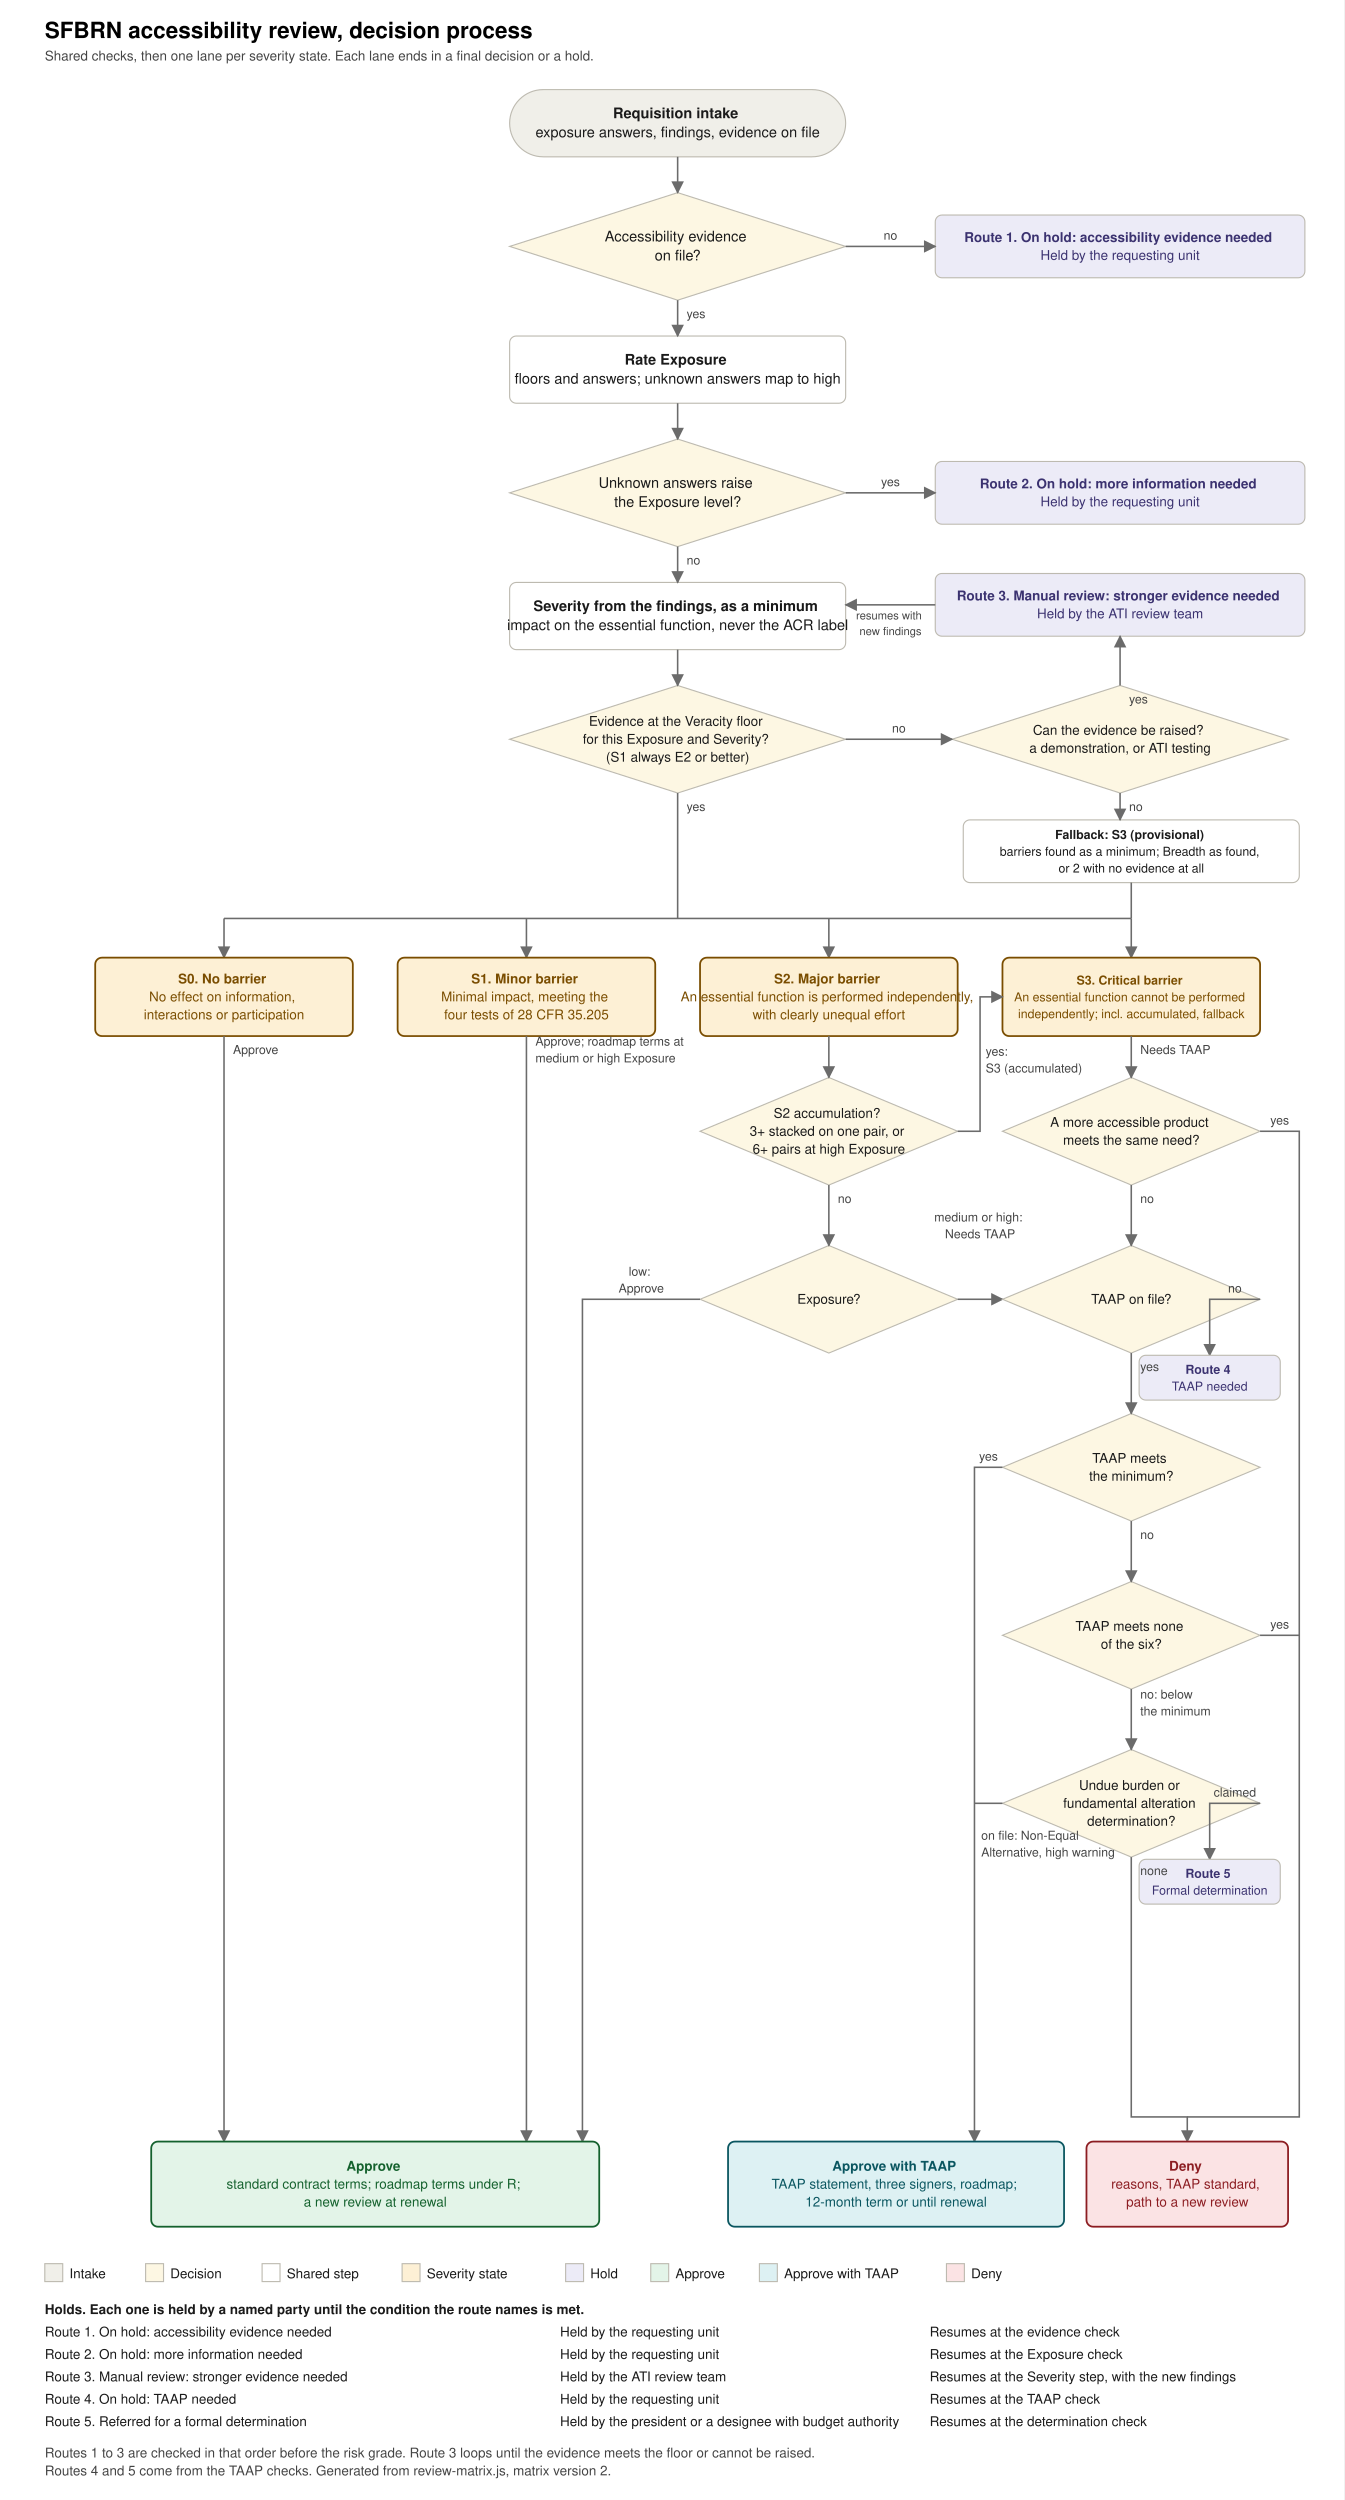
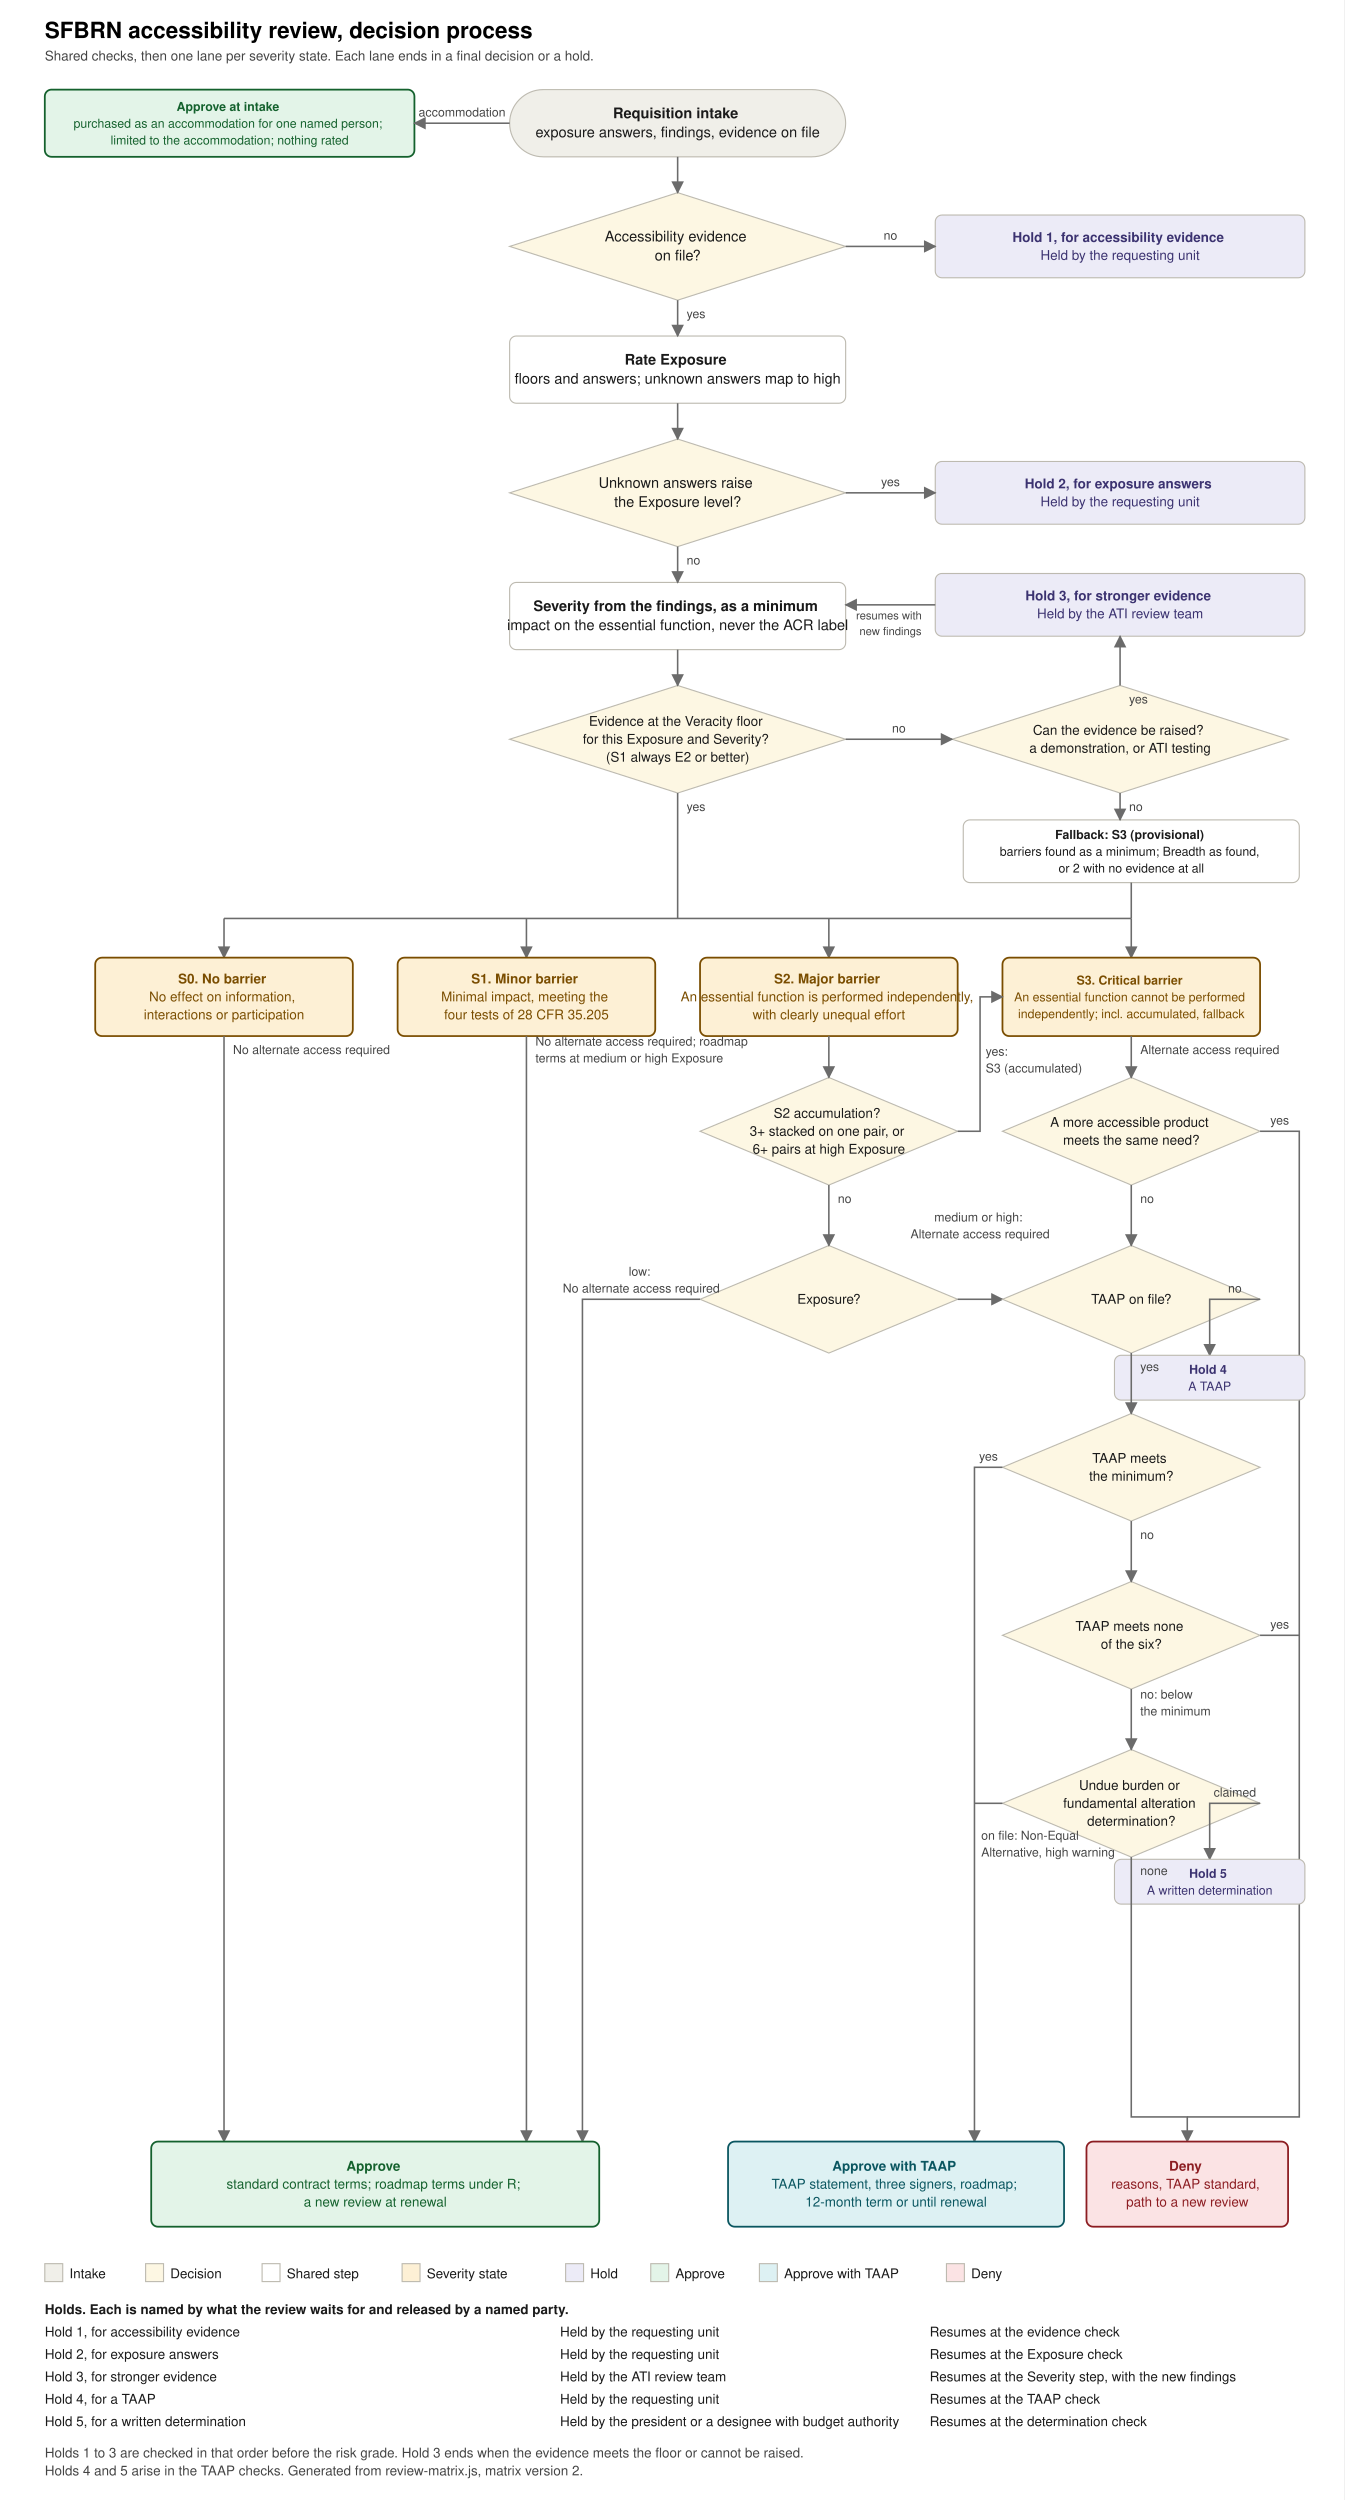
<svg xmlns="http://www.w3.org/2000/svg" viewBox="0 0 1200 2232" width="1200" height="2232" role="img" aria-labelledby="t d" font-family="Segoe UI, system-ui, -apple-system, Helvetica, Arial, sans-serif">
  <defs>
    <marker id="head" viewBox="0 0 10 10" refX="9" refY="5" markerWidth="8" markerHeight="8" orient="auto-start-reverse">
      <path d="M0,0 L10,5 L0,10 z" fill="#6b6b6b" />
    </marker>
  </defs>
  <rect width="1200" height="2232" fill="#ffffff" />
  <text x="40" y="34" font-size="20" font-weight="700">SFBRN accessibility review, decision process</text>
  <text x="40" y="54" font-size="12" fill="#444444">Shared checks, then one lane per severity state. Each lane ends in a final decision or a hold.</text>
  <rect x="455" y="80" width="300" height="60" rx="30" fill="#f0efe9" stroke="#bdbab0" stroke-width="1" />
  <text x="605" y="105.5" text-anchor="middle" font-size="13" fill="#1a1a1a">
    <tspan x="605" dy="0" font-weight="600">Requisition intake</tspan>
    <tspan x="605" dy="17" font-weight="400">exposure answers, findings, evidence on file</tspan>
  </text>
+   <rect x="40" y="80" width="330" height="60" rx="6" fill="#e3f4e8" stroke="#14612d" stroke-width="1.6" />
+   <text x="205" y="99" text-anchor="middle" font-size="11" fill="#14612d">
+     <tspan x="205" dy="0" font-weight="600">Approve at intake</tspan>
+     <tspan x="205" dy="15" font-weight="400">purchased as an accommodation for one named person;</tspan>
+     <tspan x="205" dy="15" font-weight="400">limited to the accommodation; nothing rated</tspan>
+   </text>
+   <path d="M455,110 L370,110" fill="none" stroke="#6b6b6b" stroke-width="1.4" marker-end="url(#head)" />
+   <text x="412.5" y="104" text-anchor="middle" font-size="11" fill="#444444">
+     <tspan x="412.5" dy="0" font-weight="400">accommodation</tspan>
+   </text>
  <polygon points="605,172 755,220 605,268 455,220" fill="#fdf7e3" stroke="#bdbab0" />
  <text x="605" y="215.5" text-anchor="middle" font-size="13" fill="#1a1a1a">
    <tspan x="605" dy="0" font-weight="400">Accessibility evidence</tspan>
    <tspan x="605" dy="17" font-weight="400">on file?</tspan>
  </text>
  <rect x="455" y="300" width="300" height="60" rx="6" fill="#ffffff" stroke="#bdbab0" stroke-width="1" />
  <text x="605" y="325.5" text-anchor="middle" font-size="13" fill="#1a1a1a">
    <tspan x="605" dy="0" font-weight="600">Rate Exposure</tspan>
    <tspan x="605" dy="17" font-weight="400">floors and answers; unknown answers map to high</tspan>
  </text>
  <polygon points="605,392 755,440 605,488 455,440" fill="#fdf7e3" stroke="#bdbab0" />
  <text x="605" y="435.5" text-anchor="middle" font-size="13" fill="#1a1a1a">
    <tspan x="605" dy="0" font-weight="400">Unknown answers raise</tspan>
    <tspan x="605" dy="17" font-weight="400">the Exposure level?</tspan>
  </text>
  <rect x="455" y="520" width="300" height="60" rx="6" fill="#ffffff" stroke="#bdbab0" stroke-width="1" />
  <text x="605" y="545.5" text-anchor="middle" font-size="13" fill="#1a1a1a">
    <tspan x="605" dy="0" font-weight="600">Severity from the findings, as a minimum</tspan>
    <tspan x="605" dy="17" font-weight="400">impact on the essential function, never the ACR label</tspan>
  </text>
  <polygon points="605,612 755,660 605,708 455,660" fill="#fdf7e3" stroke="#bdbab0" />
  <text x="605" y="648" text-anchor="middle" font-size="12" fill="#1a1a1a">
    <tspan x="605" dy="0" font-weight="400">Evidence at the Veracity floor</tspan>
    <tspan x="605" dy="16" font-weight="400">for this Exposure and Severity?</tspan>
    <tspan x="605" dy="16" font-weight="400">(S1 always E2 or better)</tspan>
  </text>
  <rect x="835" y="192" width="330" height="56" rx="6" fill="#ecebf7" stroke="#bdbab0" stroke-width="1" />
  <text x="1000" y="216" text-anchor="middle" font-size="12" fill="#3b3270">
-     <tspan x="1000" dy="0" font-weight="600">Route 1. On hold: accessibility evidence needed</tspan>
+     <tspan x="1000" dy="0" font-weight="600">Hold 1, for accessibility evidence</tspan>
    <tspan x="1000" dy="16" font-weight="400">Held by the requesting unit</tspan>
  </text>
  <rect x="835" y="412" width="330" height="56" rx="6" fill="#ecebf7" stroke="#bdbab0" stroke-width="1" />
  <text x="1000" y="436" text-anchor="middle" font-size="12" fill="#3b3270">
-     <tspan x="1000" dy="0" font-weight="600">Route 2. On hold: more information needed</tspan>
+     <tspan x="1000" dy="0" font-weight="600">Hold 2, for exposure answers</tspan>
    <tspan x="1000" dy="16" font-weight="400">Held by the requesting unit</tspan>
  </text>
  <path d="M605,140 L605,172" fill="none" stroke="#6b6b6b" stroke-width="1.4" marker-end="url(#head)" />
  <path d="M755,220 L835,220" fill="none" stroke="#6b6b6b" stroke-width="1.4" marker-end="url(#head)" />
  <text x="795" y="214" text-anchor="middle" font-size="11" fill="#444444">
    <tspan x="795" dy="0" font-weight="400">no</tspan>
  </text>
  <path d="M605,268 L605,300" fill="none" stroke="#6b6b6b" stroke-width="1.4" marker-end="url(#head)" />
  <text x="613" y="284" text-anchor="start" font-size="11" fill="#444444">
    <tspan x="613" dy="0" font-weight="400">yes</tspan>
  </text>
  <path d="M605,360 L605,392" fill="none" stroke="#6b6b6b" stroke-width="1.4" marker-end="url(#head)" />
  <path d="M755,440 L835,440" fill="none" stroke="#6b6b6b" stroke-width="1.4" marker-end="url(#head)" />
  <text x="795" y="434" text-anchor="middle" font-size="11" fill="#444444">
    <tspan x="795" dy="0" font-weight="400">yes</tspan>
  </text>
  <path d="M605,488 L605,520" fill="none" stroke="#6b6b6b" stroke-width="1.4" marker-end="url(#head)" />
  <text x="613" y="504" text-anchor="start" font-size="11" fill="#444444">
    <tspan x="613" dy="0" font-weight="400">no</tspan>
  </text>
  <path d="M605,580 L605,612" fill="none" stroke="#6b6b6b" stroke-width="1.4" marker-end="url(#head)" />
  <polygon points="1000,612 1150,660 1000,708 850,660" fill="#fdf7e3" stroke="#bdbab0" />
  <text x="1000" y="656" text-anchor="middle" font-size="12" fill="#1a1a1a">
    <tspan x="1000" dy="0" font-weight="400">Can the evidence be raised?</tspan>
    <tspan x="1000" dy="16" font-weight="400">a demonstration, or ATI testing</tspan>
  </text>
  <path d="M755,660 L850,660" fill="none" stroke="#6b6b6b" stroke-width="1.4" marker-end="url(#head)" />
  <text x="802.5" y="654" text-anchor="middle" font-size="11" fill="#444444">
    <tspan x="802.5" dy="0" font-weight="400">no</tspan>
  </text>
  <rect x="835" y="512" width="330" height="56" rx="6" fill="#ecebf7" stroke="#bdbab0" stroke-width="1" />
  <text x="1000" y="536" text-anchor="middle" font-size="12" fill="#3b3270">
-     <tspan x="1000" dy="0" font-weight="600">Route 3. Manual review: stronger evidence needed</tspan>
+     <tspan x="1000" dy="0" font-weight="600">Hold 3, for stronger evidence</tspan>
    <tspan x="1000" dy="16" font-weight="400">Held by the ATI review team</tspan>
  </text>
  <path d="M1000,612 L1000,568" fill="none" stroke="#6b6b6b" stroke-width="1.4" marker-end="url(#head)" />
  <text x="1008" y="628" text-anchor="start" font-size="11" fill="#444444">
    <tspan x="1008" dy="0" font-weight="400">yes</tspan>
  </text>
  <path d="M835,540 L755,540" fill="none" stroke="#6b6b6b" stroke-width="1.4" marker-end="url(#head)" />
  <text x="795" y="553" text-anchor="middle" font-size="10" fill="#444444">
    <tspan x="795" dy="0" font-weight="400">resumes with</tspan>
    <tspan x="795" dy="14" font-weight="400">new findings</tspan>
  </text>
  <rect x="860" y="732" width="300" height="56" rx="6" fill="#ffffff" stroke="#bdbab0" stroke-width="1" />
  <text x="1010" y="749" text-anchor="middle" font-size="11" fill="#1a1a1a">
    <tspan x="1010" dy="0" font-weight="600">Fallback: S3 (provisional)</tspan>
    <tspan x="1010" dy="15" font-weight="400">barriers found as a minimum; Breadth as found,</tspan>
    <tspan x="1010" dy="15" font-weight="400">or 2 with no evidence at all</tspan>
  </text>
  <path d="M1000,708 L1000,732" fill="none" stroke="#6b6b6b" stroke-width="1.4" marker-end="url(#head)" />
  <text x="1008" y="724" text-anchor="start" font-size="11" fill="#444444">
    <tspan x="1008" dy="0" font-weight="400">no</tspan>
  </text>
  <path d="M1010,788 L1010,820" fill="none" stroke="#6b6b6b" stroke-width="1.4" />
  <path d="M605,708 L605,820" fill="none" stroke="#6b6b6b" stroke-width="1.4" />
  <text x="613" y="724" text-anchor="start" font-size="11" fill="#444444">
    <tspan x="613" dy="0" font-weight="400">yes</tspan>
  </text>
  <path d="M200,820 L1010,820" fill="none" stroke="#6b6b6b" stroke-width="1.4" />
  <path d="M200,820 L200,855" fill="none" stroke="#6b6b6b" stroke-width="1.4" marker-end="url(#head)" />
  <path d="M470,820 L470,855" fill="none" stroke="#6b6b6b" stroke-width="1.4" marker-end="url(#head)" />
  <path d="M740,820 L740,855" fill="none" stroke="#6b6b6b" stroke-width="1.4" marker-end="url(#head)" />
  <path d="M1010,820 L1010,855" fill="none" stroke="#6b6b6b" stroke-width="1.4" marker-end="url(#head)" />
  <rect x="85" y="855" width="230" height="70" rx="6" fill="#fdf0d5" stroke="#7a4d00" stroke-width="1.6" />
  <text x="200" y="878" text-anchor="middle" font-size="12" fill="#7a4d00">
    <tspan x="200" dy="0" font-weight="600">S0. No barrier</tspan>
    <tspan x="200" dy="16" font-weight="400">No effect on information,</tspan>
    <tspan x="200" dy="16" font-weight="400">interactions or participation</tspan>
  </text>
  <rect x="355" y="855" width="230" height="70" rx="6" fill="#fdf0d5" stroke="#7a4d00" stroke-width="1.6" />
  <text x="470" y="878" text-anchor="middle" font-size="12" fill="#7a4d00">
    <tspan x="470" dy="0" font-weight="600">S1. Minor barrier</tspan>
    <tspan x="470" dy="16" font-weight="400">Minimal impact, meeting the</tspan>
    <tspan x="470" dy="16" font-weight="400">four tests of 28 CFR 35.205</tspan>
  </text>
  <rect x="625" y="855" width="230" height="70" rx="6" fill="#fdf0d5" stroke="#7a4d00" stroke-width="1.6" />
  <text x="740" y="878" text-anchor="middle" font-size="12" fill="#7a4d00">
    <tspan x="740" dy="0" font-weight="600">S2. Major barrier</tspan>
    <tspan x="740" dy="16" font-weight="400">An essential function is performed independently,</tspan>
    <tspan x="740" dy="16" font-weight="400">with clearly unequal effort</tspan>
  </text>
  <rect x="895" y="855" width="230" height="70" rx="6" fill="#fdf0d5" stroke="#7a4d00" stroke-width="1.6" />
  <text x="1010" y="879" text-anchor="middle" font-size="11" fill="#7a4d00">
    <tspan x="1010" dy="0" font-weight="600">S3. Critical barrier</tspan>
    <tspan x="1010" dy="15" font-weight="400">An essential function cannot be performed</tspan>
    <tspan x="1010" dy="15" font-weight="400">independently; incl. accumulated, fallback</tspan>
  </text>
  <path d="M200,925 L200,1912" fill="none" stroke="#6b6b6b" stroke-width="1.4" marker-end="url(#head)" />
  <text x="208" y="941" text-anchor="start" font-size="11" fill="#444444">
-     <tspan x="208" dy="0" font-weight="400">Approve</tspan>
+     <tspan x="208" dy="0" font-weight="400">No alternate access required</tspan>
  </text>
  <path d="M470,925 L470,1912" fill="none" stroke="#6b6b6b" stroke-width="1.4" marker-end="url(#head)" />
  <text x="478" y="933.5" text-anchor="start" font-size="11" fill="#444444">
-     <tspan x="478" dy="0" font-weight="400">Approve; roadmap terms at</tspan>
-     <tspan x="478" dy="15" font-weight="400">medium or high Exposure</tspan>
+     <tspan x="478" dy="0" font-weight="400">No alternate access required; roadmap</tspan>
+     <tspan x="478" dy="15" font-weight="400">terms at medium or high Exposure</tspan>
  </text>
  <polygon points="740,962 855,1010 740,1058 625,1010" fill="#fdf7e3" stroke="#bdbab0" />
  <text x="740" y="998" text-anchor="middle" font-size="12" fill="#1a1a1a">
    <tspan x="740" dy="0" font-weight="400">S2 accumulation?</tspan>
    <tspan x="740" dy="16" font-weight="400">3+ stacked on one pair, or</tspan>
    <tspan x="740" dy="16" font-weight="400">6+ pairs at high Exposure</tspan>
  </text>
  <path d="M740,925 L740,962" fill="none" stroke="#6b6b6b" stroke-width="1.4" marker-end="url(#head)" />
  <path d="M855,1010 L875,1010 L875,890 L895,890" fill="none" stroke="#6b6b6b" stroke-width="1.4" marker-end="url(#head)" />
  <text x="880" y="942.5" text-anchor="start" font-size="11" fill="#444444">
    <tspan x="880" dy="0" font-weight="400">yes:</tspan>
    <tspan x="880" dy="15" font-weight="400">S3 (accumulated)</tspan>
  </text>
  <polygon points="740,1112 855,1160 740,1208 625,1160" fill="#fdf7e3" stroke="#bdbab0" />
  <text x="740" y="1164" text-anchor="middle" font-size="12" fill="#1a1a1a">
    <tspan x="740" dy="0" font-weight="400">Exposure?</tspan>
  </text>
  <path d="M740,1058 L740,1112" fill="none" stroke="#6b6b6b" stroke-width="1.4" marker-end="url(#head)" />
  <text x="748" y="1074" text-anchor="start" font-size="11" fill="#444444">
    <tspan x="748" dy="0" font-weight="400">no</tspan>
  </text>
  <path d="M625,1160 L520,1160 L520,1912" fill="none" stroke="#6b6b6b" stroke-width="1.4" marker-end="url(#head)" />
  <text x="572.5" y="1139" text-anchor="middle" font-size="11" fill="#444444">
    <tspan x="572.5" dy="0" font-weight="400">low:</tspan>
-     <tspan x="572.5" dy="15" font-weight="400">Approve</tspan>
+     <tspan x="572.5" dy="15" font-weight="400">No alternate access required</tspan>
  </text>
  <path d="M855,1160 L895,1160" fill="none" stroke="#6b6b6b" stroke-width="1.4" marker-end="url(#head)" />
  <text x="875" y="1090.5" text-anchor="middle" font-size="11" fill="#444444">
    <tspan x="875" dy="0" font-weight="400">medium or high:</tspan>
-     <tspan x="875" dy="15" font-weight="400">Needs TAAP</tspan>
+     <tspan x="875" dy="15" font-weight="400">Alternate access required</tspan>
  </text>
  <polygon points="1010,962 1125,1010 1010,1058 895,1010" fill="#fdf7e3" stroke="#bdbab0" />
  <text x="1010" y="1006" text-anchor="middle" font-size="12" fill="#1a1a1a">
    <tspan x="1010" dy="0" font-weight="400">A more accessible product</tspan>
    <tspan x="1010" dy="16" font-weight="400">meets the same need?</tspan>
  </text>
  <path d="M1010,925 L1010,962" fill="none" stroke="#6b6b6b" stroke-width="1.4" marker-end="url(#head)" />
  <text x="1018" y="941" text-anchor="start" font-size="11" fill="#444444">
-     <tspan x="1018" dy="0" font-weight="400">Needs TAAP</tspan>
+     <tspan x="1018" dy="0" font-weight="400">Alternate access required</tspan>
  </text>
  <path d="M1125,1010 L1160,1010 L1160,1890 L1060,1890" fill="none" stroke="#6b6b6b" stroke-width="1.4" />
  <text x="1142.5" y="1004" text-anchor="middle" font-size="11" fill="#444444">
    <tspan x="1142.5" dy="0" font-weight="400">yes</tspan>
  </text>
  <polygon points="1010,1112 1125,1160 1010,1208 895,1160" fill="#fdf7e3" stroke="#bdbab0" />
  <text x="1010" y="1164" text-anchor="middle" font-size="12" fill="#1a1a1a">
    <tspan x="1010" dy="0" font-weight="400">TAAP on file?</tspan>
  </text>
  <path d="M1010,1058 L1010,1112" fill="none" stroke="#6b6b6b" stroke-width="1.4" marker-end="url(#head)" />
  <text x="1018" y="1074" text-anchor="start" font-size="11" fill="#444444">
    <tspan x="1018" dy="0" font-weight="400">no</tspan>
  </text>
  <path d="M1125,1160 L1080,1160 L1080,1210" fill="none" stroke="#6b6b6b" stroke-width="1.4" marker-end="url(#head)" />
  <text x="1102.5" y="1154" text-anchor="middle" font-size="11" fill="#444444">
    <tspan x="1102.5" dy="0" font-weight="400">no</tspan>
  </text>
-   <rect x="1017" y="1210" width="126" height="40" rx="6" fill="#ecebf7" stroke="#bdbab0" stroke-width="1" />
+   <rect x="995" y="1210" width="170" height="40" rx="6" fill="#ecebf7" stroke="#bdbab0" stroke-width="1" />
  <text x="1080" y="1226.5" text-anchor="middle" font-size="11" fill="#3b3270">
-     <tspan x="1080" dy="0" font-weight="600">Route 4</tspan>
-     <tspan x="1080" dy="15" font-weight="400">TAAP needed</tspan>
+     <tspan x="1080" dy="0" font-weight="600">Hold 4</tspan>
+     <tspan x="1080" dy="15" font-weight="400">A TAAP</tspan>
  </text>
  <polygon points="1010,1262 1125,1310 1010,1358 895,1310" fill="#fdf7e3" stroke="#bdbab0" />
  <text x="1010" y="1306" text-anchor="middle" font-size="12" fill="#1a1a1a">
    <tspan x="1010" dy="0" font-weight="400">TAAP meets</tspan>
    <tspan x="1010" dy="16" font-weight="400">the minimum?</tspan>
  </text>
  <path d="M1010,1208 L1010,1262" fill="none" stroke="#6b6b6b" stroke-width="1.4" marker-end="url(#head)" />
  <text x="1018" y="1224" text-anchor="start" font-size="11" fill="#444444">
    <tspan x="1018" dy="0" font-weight="400">yes</tspan>
  </text>
  <path d="M895,1310 L870,1310 L870,1912" fill="none" stroke="#6b6b6b" stroke-width="1.4" marker-end="url(#head)" />
  <text x="882.5" y="1304" text-anchor="middle" font-size="11" fill="#444444">
    <tspan x="882.5" dy="0" font-weight="400">yes</tspan>
  </text>
  <polygon points="1010,1412 1125,1460 1010,1508 895,1460" fill="#fdf7e3" stroke="#bdbab0" />
  <text x="1010" y="1456" text-anchor="middle" font-size="12" fill="#1a1a1a">
    <tspan x="1010" dy="0" font-weight="400">TAAP meets none</tspan>
    <tspan x="1010" dy="16" font-weight="400">of the six?</tspan>
  </text>
  <path d="M1010,1358 L1010,1412" fill="none" stroke="#6b6b6b" stroke-width="1.4" marker-end="url(#head)" />
  <text x="1018" y="1374" text-anchor="start" font-size="11" fill="#444444">
    <tspan x="1018" dy="0" font-weight="400">no</tspan>
  </text>
  <path d="M1125,1460 L1160,1460" fill="none" stroke="#6b6b6b" stroke-width="1.4" />
  <text x="1142.5" y="1454" text-anchor="middle" font-size="11" fill="#444444">
    <tspan x="1142.5" dy="0" font-weight="400">yes</tspan>
  </text>
  <polygon points="1010,1562 1125,1610 1010,1658 895,1610" fill="#fdf7e3" stroke="#bdbab0" />
  <text x="1010" y="1598" text-anchor="middle" font-size="12" fill="#1a1a1a">
    <tspan x="1010" dy="0" font-weight="400">Undue burden or</tspan>
    <tspan x="1010" dy="16" font-weight="400">fundamental alteration</tspan>
    <tspan x="1010" dy="16" font-weight="400">determination?</tspan>
  </text>
  <path d="M1010,1508 L1010,1562" fill="none" stroke="#6b6b6b" stroke-width="1.4" marker-end="url(#head)" />
  <text x="1018" y="1516.5" text-anchor="start" font-size="11" fill="#444444">
    <tspan x="1018" dy="0" font-weight="400">no: below</tspan>
    <tspan x="1018" dy="15" font-weight="400">the minimum</tspan>
  </text>
  <path d="M895,1610 L870,1610" fill="none" stroke="#6b6b6b" stroke-width="1.4" />
  <text x="876" y="1642.5" text-anchor="start" font-size="11" fill="#444444">
    <tspan x="876" dy="0" font-weight="400">on file: Non-Equal</tspan>
    <tspan x="876" dy="15" font-weight="400">Alternative, high warning</tspan>
  </text>
  <path d="M1125,1610 L1080,1610 L1080,1660" fill="none" stroke="#6b6b6b" stroke-width="1.4" marker-end="url(#head)" />
  <text x="1102.5" y="1604" text-anchor="middle" font-size="11" fill="#444444">
    <tspan x="1102.5" dy="0" font-weight="400">claimed</tspan>
  </text>
-   <rect x="1017" y="1660" width="126" height="40" rx="6" fill="#ecebf7" stroke="#bdbab0" stroke-width="1" />
+   <rect x="995" y="1660" width="170" height="40" rx="6" fill="#ecebf7" stroke="#bdbab0" stroke-width="1" />
  <text x="1080" y="1676.5" text-anchor="middle" font-size="11" fill="#3b3270">
-     <tspan x="1080" dy="0" font-weight="600">Route 5</tspan>
-     <tspan x="1080" dy="15" font-weight="400">Formal determination</tspan>
+     <tspan x="1080" dy="0" font-weight="600">Hold 5</tspan>
+     <tspan x="1080" dy="15" font-weight="400">A written determination</tspan>
  </text>
  <path d="M1010,1658 L1010,1890 L1060,1890 L1060,1912" fill="none" stroke="#6b6b6b" stroke-width="1.4" marker-end="url(#head)" />
  <text x="1018" y="1674" text-anchor="start" font-size="11" fill="#444444">
    <tspan x="1018" dy="0" font-weight="400">none</tspan>
  </text>
  <rect x="135" y="1912" width="400" height="76" rx="6" fill="#e3f4e8" stroke="#14612d" stroke-width="1.6" />
  <text x="335" y="1938" text-anchor="middle" font-size="12" fill="#14612d">
    <tspan x="335" dy="0" font-weight="600">Approve</tspan>
    <tspan x="335" dy="16" font-weight="400">standard contract terms; roadmap terms under R;</tspan>
    <tspan x="335" dy="16" font-weight="400">a new review at renewal</tspan>
  </text>
  <rect x="650" y="1912" width="300" height="76" rx="6" fill="#ddf1f3" stroke="#0a5660" stroke-width="1.6" />
  <text x="800" y="1938" text-anchor="middle" font-size="12" fill="#0a5660">
    <tspan x="800" dy="0" font-weight="600">Approve with TAAP</tspan>
    <tspan x="800" dy="16" font-weight="400">TAAP statement, three signers, roadmap;</tspan>
    <tspan x="800" dy="16" font-weight="400">12-month term or until renewal</tspan>
  </text>
  <rect x="970" y="1912" width="180" height="76" rx="6" fill="#fbe3e4" stroke="#8c1d22" stroke-width="1.6" />
  <text x="1060" y="1938" text-anchor="middle" font-size="12" fill="#8c1d22">
    <tspan x="1060" dy="0" font-weight="600">Deny</tspan>
    <tspan x="1060" dy="16" font-weight="400">reasons, TAAP standard,</tspan>
    <tspan x="1060" dy="16" font-weight="400">path to a new review</tspan>
  </text>
  <rect x="40" y="2021" width="16" height="16" fill="#f0efe9" stroke="#bdbab0" />
  <text x="62" y="2034" text-anchor="start" font-size="12" fill="#1a1a1a">
    <tspan x="62" dy="0" font-weight="400">Intake</tspan>
  </text>
  <rect x="130" y="2021" width="16" height="16" fill="#fdf7e3" stroke="#bdbab0" />
  <text x="152" y="2034" text-anchor="start" font-size="12" fill="#1a1a1a">
    <tspan x="152" dy="0" font-weight="400">Decision</tspan>
  </text>
  <rect x="234" y="2021" width="16" height="16" fill="#ffffff" stroke="#bdbab0" />
  <text x="256" y="2034" text-anchor="start" font-size="12" fill="#1a1a1a">
    <tspan x="256" dy="0" font-weight="400">Shared step</tspan>
  </text>
  <rect x="359" y="2021" width="16" height="16" fill="#fdf0d5" stroke="#bdbab0" />
  <text x="381" y="2034" text-anchor="start" font-size="12" fill="#1a1a1a">
    <tspan x="381" dy="0" font-weight="400">Severity state</tspan>
  </text>
  <rect x="505" y="2021" width="16" height="16" fill="#ecebf7" stroke="#bdbab0" />
  <text x="527" y="2034" text-anchor="start" font-size="12" fill="#1a1a1a">
    <tspan x="527" dy="0" font-weight="400">Hold</tspan>
  </text>
  <rect x="581" y="2021" width="16" height="16" fill="#e3f4e8" stroke="#bdbab0" />
  <text x="603" y="2034" text-anchor="start" font-size="12" fill="#1a1a1a">
    <tspan x="603" dy="0" font-weight="400">Approve</tspan>
  </text>
  <rect x="678" y="2021" width="16" height="16" fill="#ddf1f3" stroke="#bdbab0" />
  <text x="700" y="2034" text-anchor="start" font-size="12" fill="#1a1a1a">
    <tspan x="700" dy="0" font-weight="400">Approve with TAAP</tspan>
  </text>
  <rect x="845" y="2021" width="16" height="16" fill="#fbe3e4" stroke="#bdbab0" />
  <text x="867" y="2034" text-anchor="start" font-size="12" fill="#1a1a1a">
    <tspan x="867" dy="0" font-weight="400">Deny</tspan>
  </text>
  <text x="40" y="2066" text-anchor="start" font-size="12" fill="#1a1a1a">
-     <tspan x="40" dy="0" font-weight="600">Holds. Each one is held by a named party until the condition the route names is met.</tspan>
+     <tspan x="40" dy="0" font-weight="600">Holds. Each is named by what the review waits for and released by a named party.</tspan>
  </text>
  <text x="40" y="2086" text-anchor="start" font-size="12" fill="#1a1a1a">
-     <tspan x="40" dy="0" font-weight="400">Route 1. On hold: accessibility evidence needed</tspan>
+     <tspan x="40" dy="0" font-weight="400">Hold 1, for accessibility evidence</tspan>
  </text>
  <text x="500" y="2086" text-anchor="start" font-size="12" fill="#1a1a1a">
    <tspan x="500" dy="0" font-weight="400">Held by the requesting unit</tspan>
  </text>
  <text x="830" y="2086" text-anchor="start" font-size="12" fill="#1a1a1a">
    <tspan x="830" dy="0" font-weight="400">Resumes at the evidence check</tspan>
  </text>
  <text x="40" y="2106" text-anchor="start" font-size="12" fill="#1a1a1a">
-     <tspan x="40" dy="0" font-weight="400">Route 2. On hold: more information needed</tspan>
+     <tspan x="40" dy="0" font-weight="400">Hold 2, for exposure answers</tspan>
  </text>
  <text x="500" y="2106" text-anchor="start" font-size="12" fill="#1a1a1a">
    <tspan x="500" dy="0" font-weight="400">Held by the requesting unit</tspan>
  </text>
  <text x="830" y="2106" text-anchor="start" font-size="12" fill="#1a1a1a">
    <tspan x="830" dy="0" font-weight="400">Resumes at the Exposure check</tspan>
  </text>
  <text x="40" y="2126" text-anchor="start" font-size="12" fill="#1a1a1a">
-     <tspan x="40" dy="0" font-weight="400">Route 3. Manual review: stronger evidence needed</tspan>
+     <tspan x="40" dy="0" font-weight="400">Hold 3, for stronger evidence</tspan>
  </text>
  <text x="500" y="2126" text-anchor="start" font-size="12" fill="#1a1a1a">
    <tspan x="500" dy="0" font-weight="400">Held by the ATI review team</tspan>
  </text>
  <text x="830" y="2126" text-anchor="start" font-size="12" fill="#1a1a1a">
    <tspan x="830" dy="0" font-weight="400">Resumes at the Severity step, with the new findings</tspan>
  </text>
  <text x="40" y="2146" text-anchor="start" font-size="12" fill="#1a1a1a">
-     <tspan x="40" dy="0" font-weight="400">Route 4. On hold: TAAP needed</tspan>
+     <tspan x="40" dy="0" font-weight="400">Hold 4, for a TAAP</tspan>
  </text>
  <text x="500" y="2146" text-anchor="start" font-size="12" fill="#1a1a1a">
    <tspan x="500" dy="0" font-weight="400">Held by the requesting unit</tspan>
  </text>
  <text x="830" y="2146" text-anchor="start" font-size="12" fill="#1a1a1a">
    <tspan x="830" dy="0" font-weight="400">Resumes at the TAAP check</tspan>
  </text>
  <text x="40" y="2166" text-anchor="start" font-size="12" fill="#1a1a1a">
-     <tspan x="40" dy="0" font-weight="400">Route 5. Referred for a formal determination</tspan>
+     <tspan x="40" dy="0" font-weight="400">Hold 5, for a written determination</tspan>
  </text>
  <text x="500" y="2166" text-anchor="start" font-size="12" fill="#1a1a1a">
    <tspan x="500" dy="0" font-weight="400">Held by the president or a designee with budget authority</tspan>
  </text>
  <text x="830" y="2166" text-anchor="start" font-size="12" fill="#1a1a1a">
    <tspan x="830" dy="0" font-weight="400">Resumes at the determination check</tspan>
  </text>
  <text x="40" y="2194" text-anchor="start" font-size="12" fill="#444444">
-     <tspan x="40" dy="0" font-weight="400">Routes 1 to 3 are checked in that order before the risk grade. Route 3 loops until the evidence meets the floor or cannot be raised.</tspan>
-     <tspan x="40" dy="16" font-weight="400">Routes 4 and 5 come from the TAAP checks. Generated from review-matrix.js, matrix version 2.</tspan>
+     <tspan x="40" dy="0" font-weight="400">Holds 1 to 3 are checked in that order before the risk grade. Hold 3 ends when the evidence meets the floor or cannot be raised.</tspan>
+     <tspan x="40" dy="16" font-weight="400">Holds 4 and 5 arise in the TAAP checks. Generated from review-matrix.js, matrix version 2.</tspan>
  </text>
</svg>
